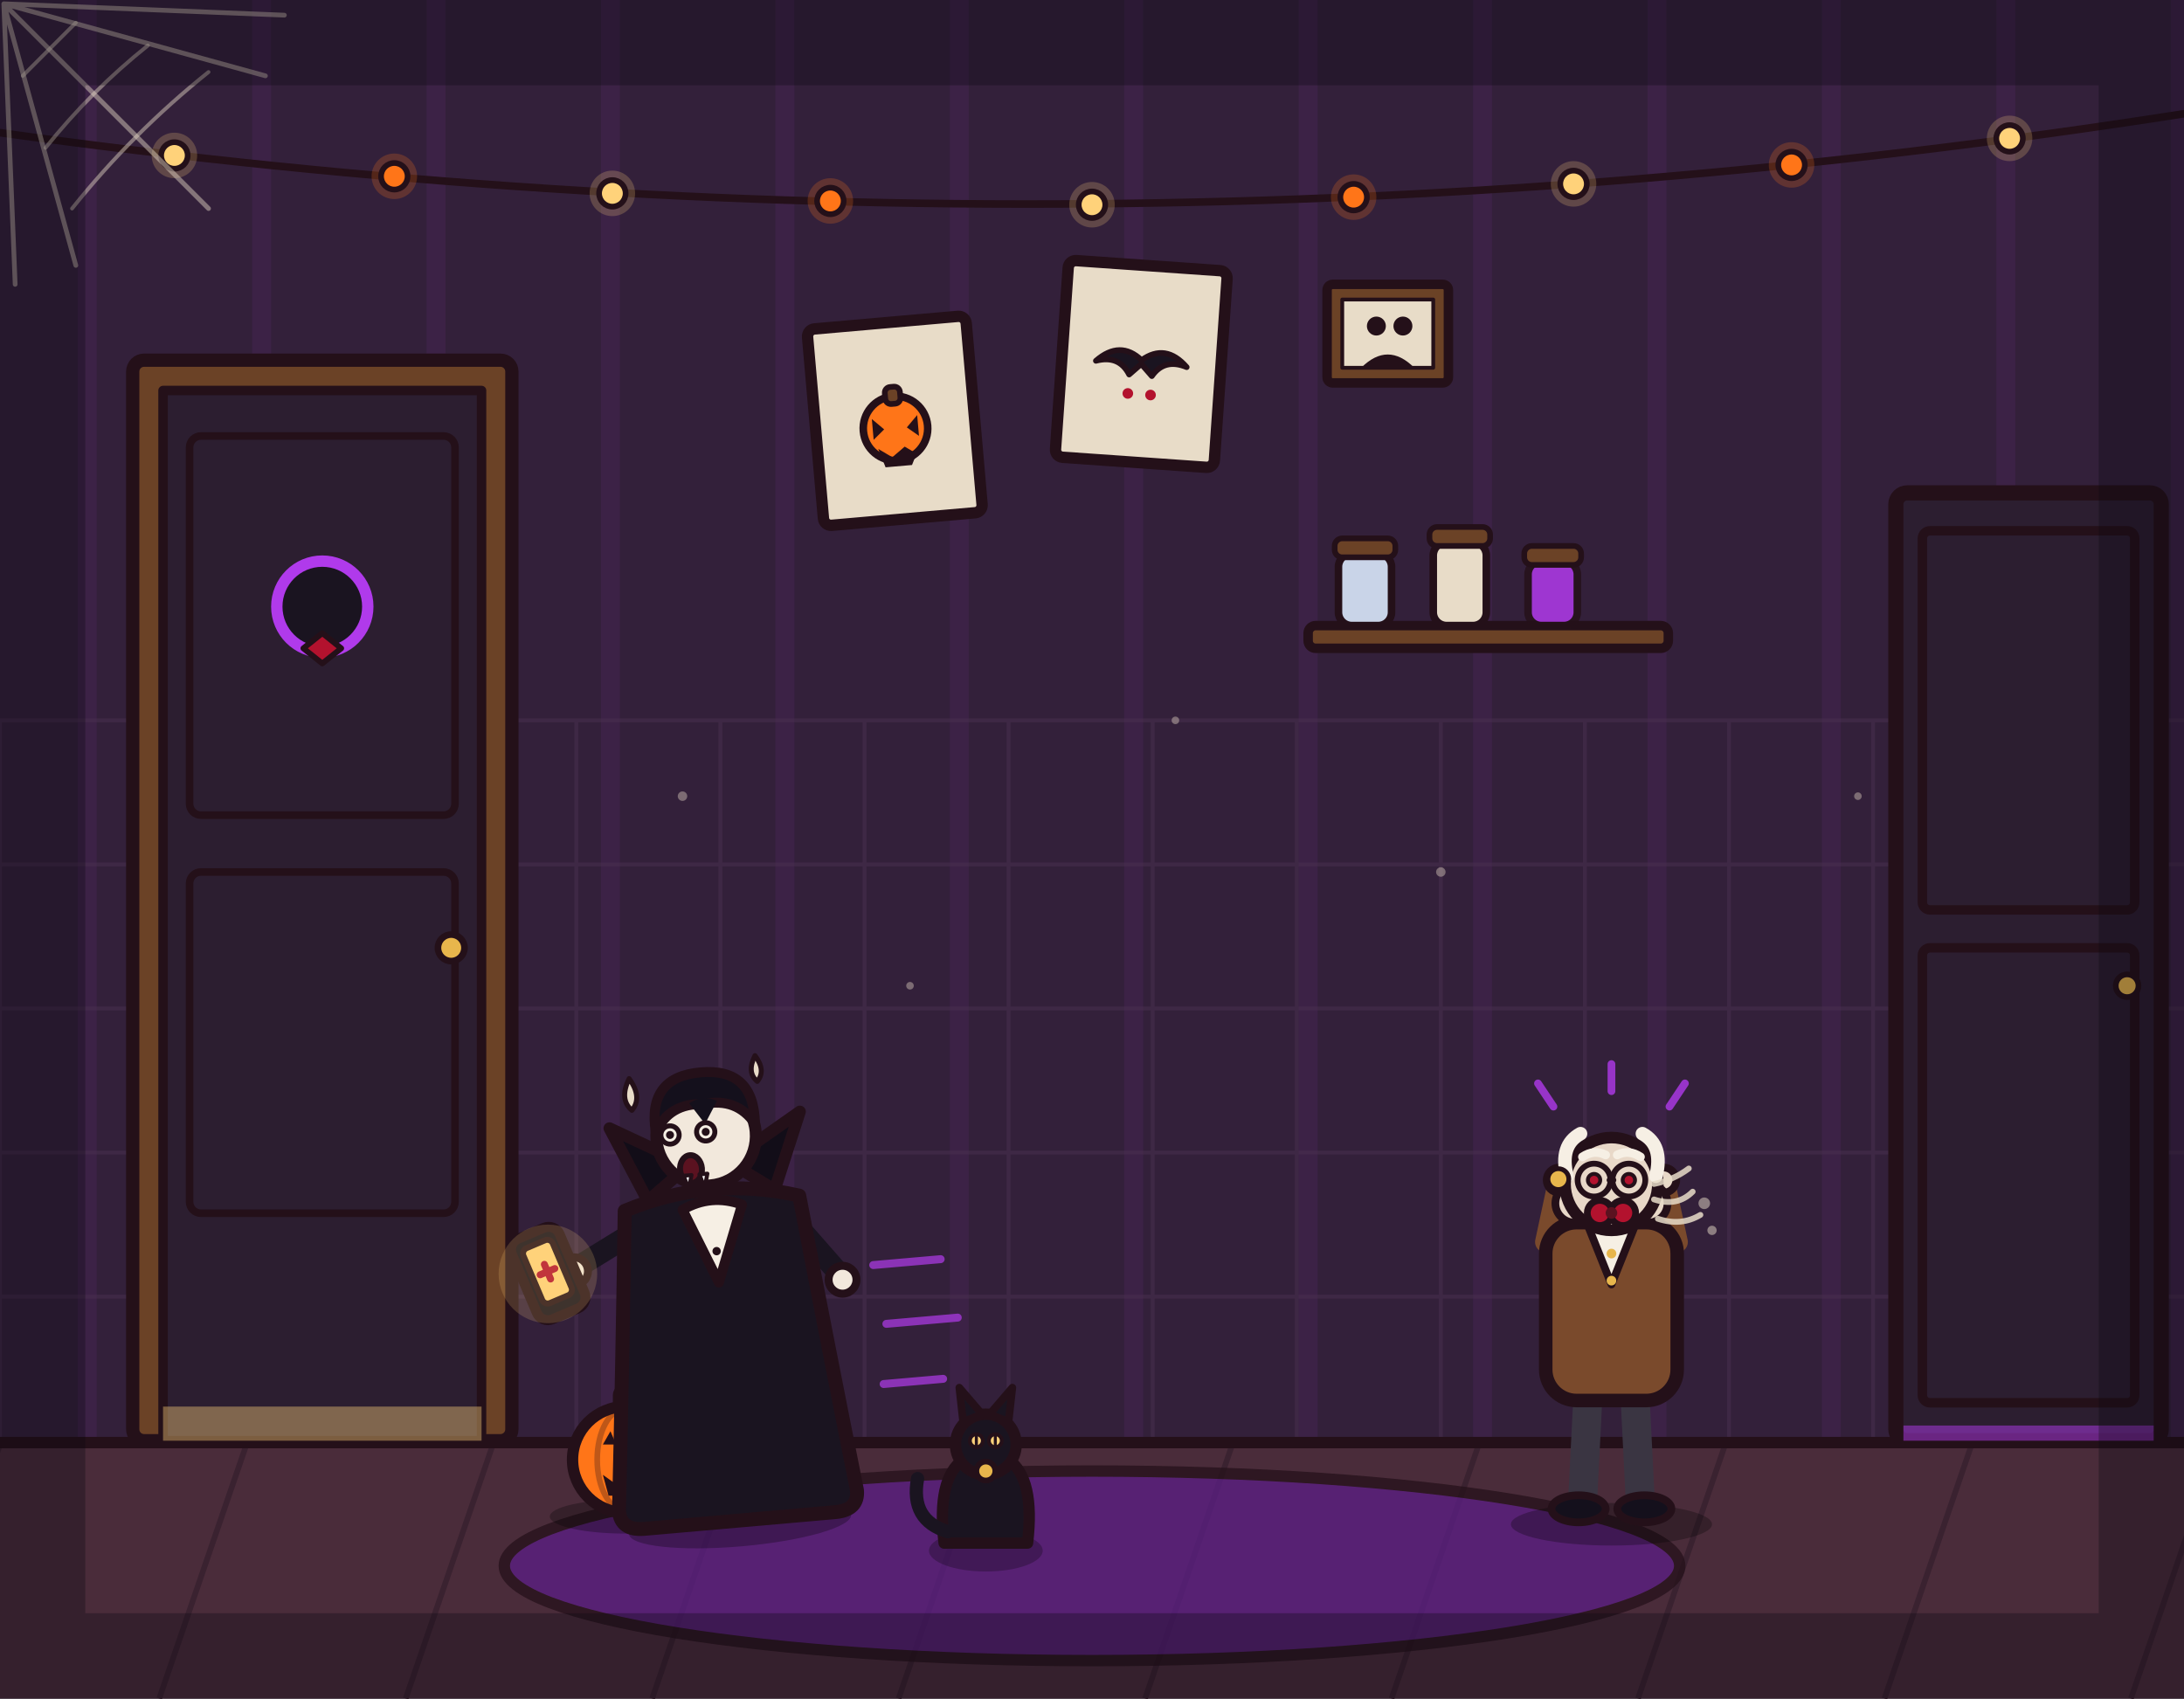
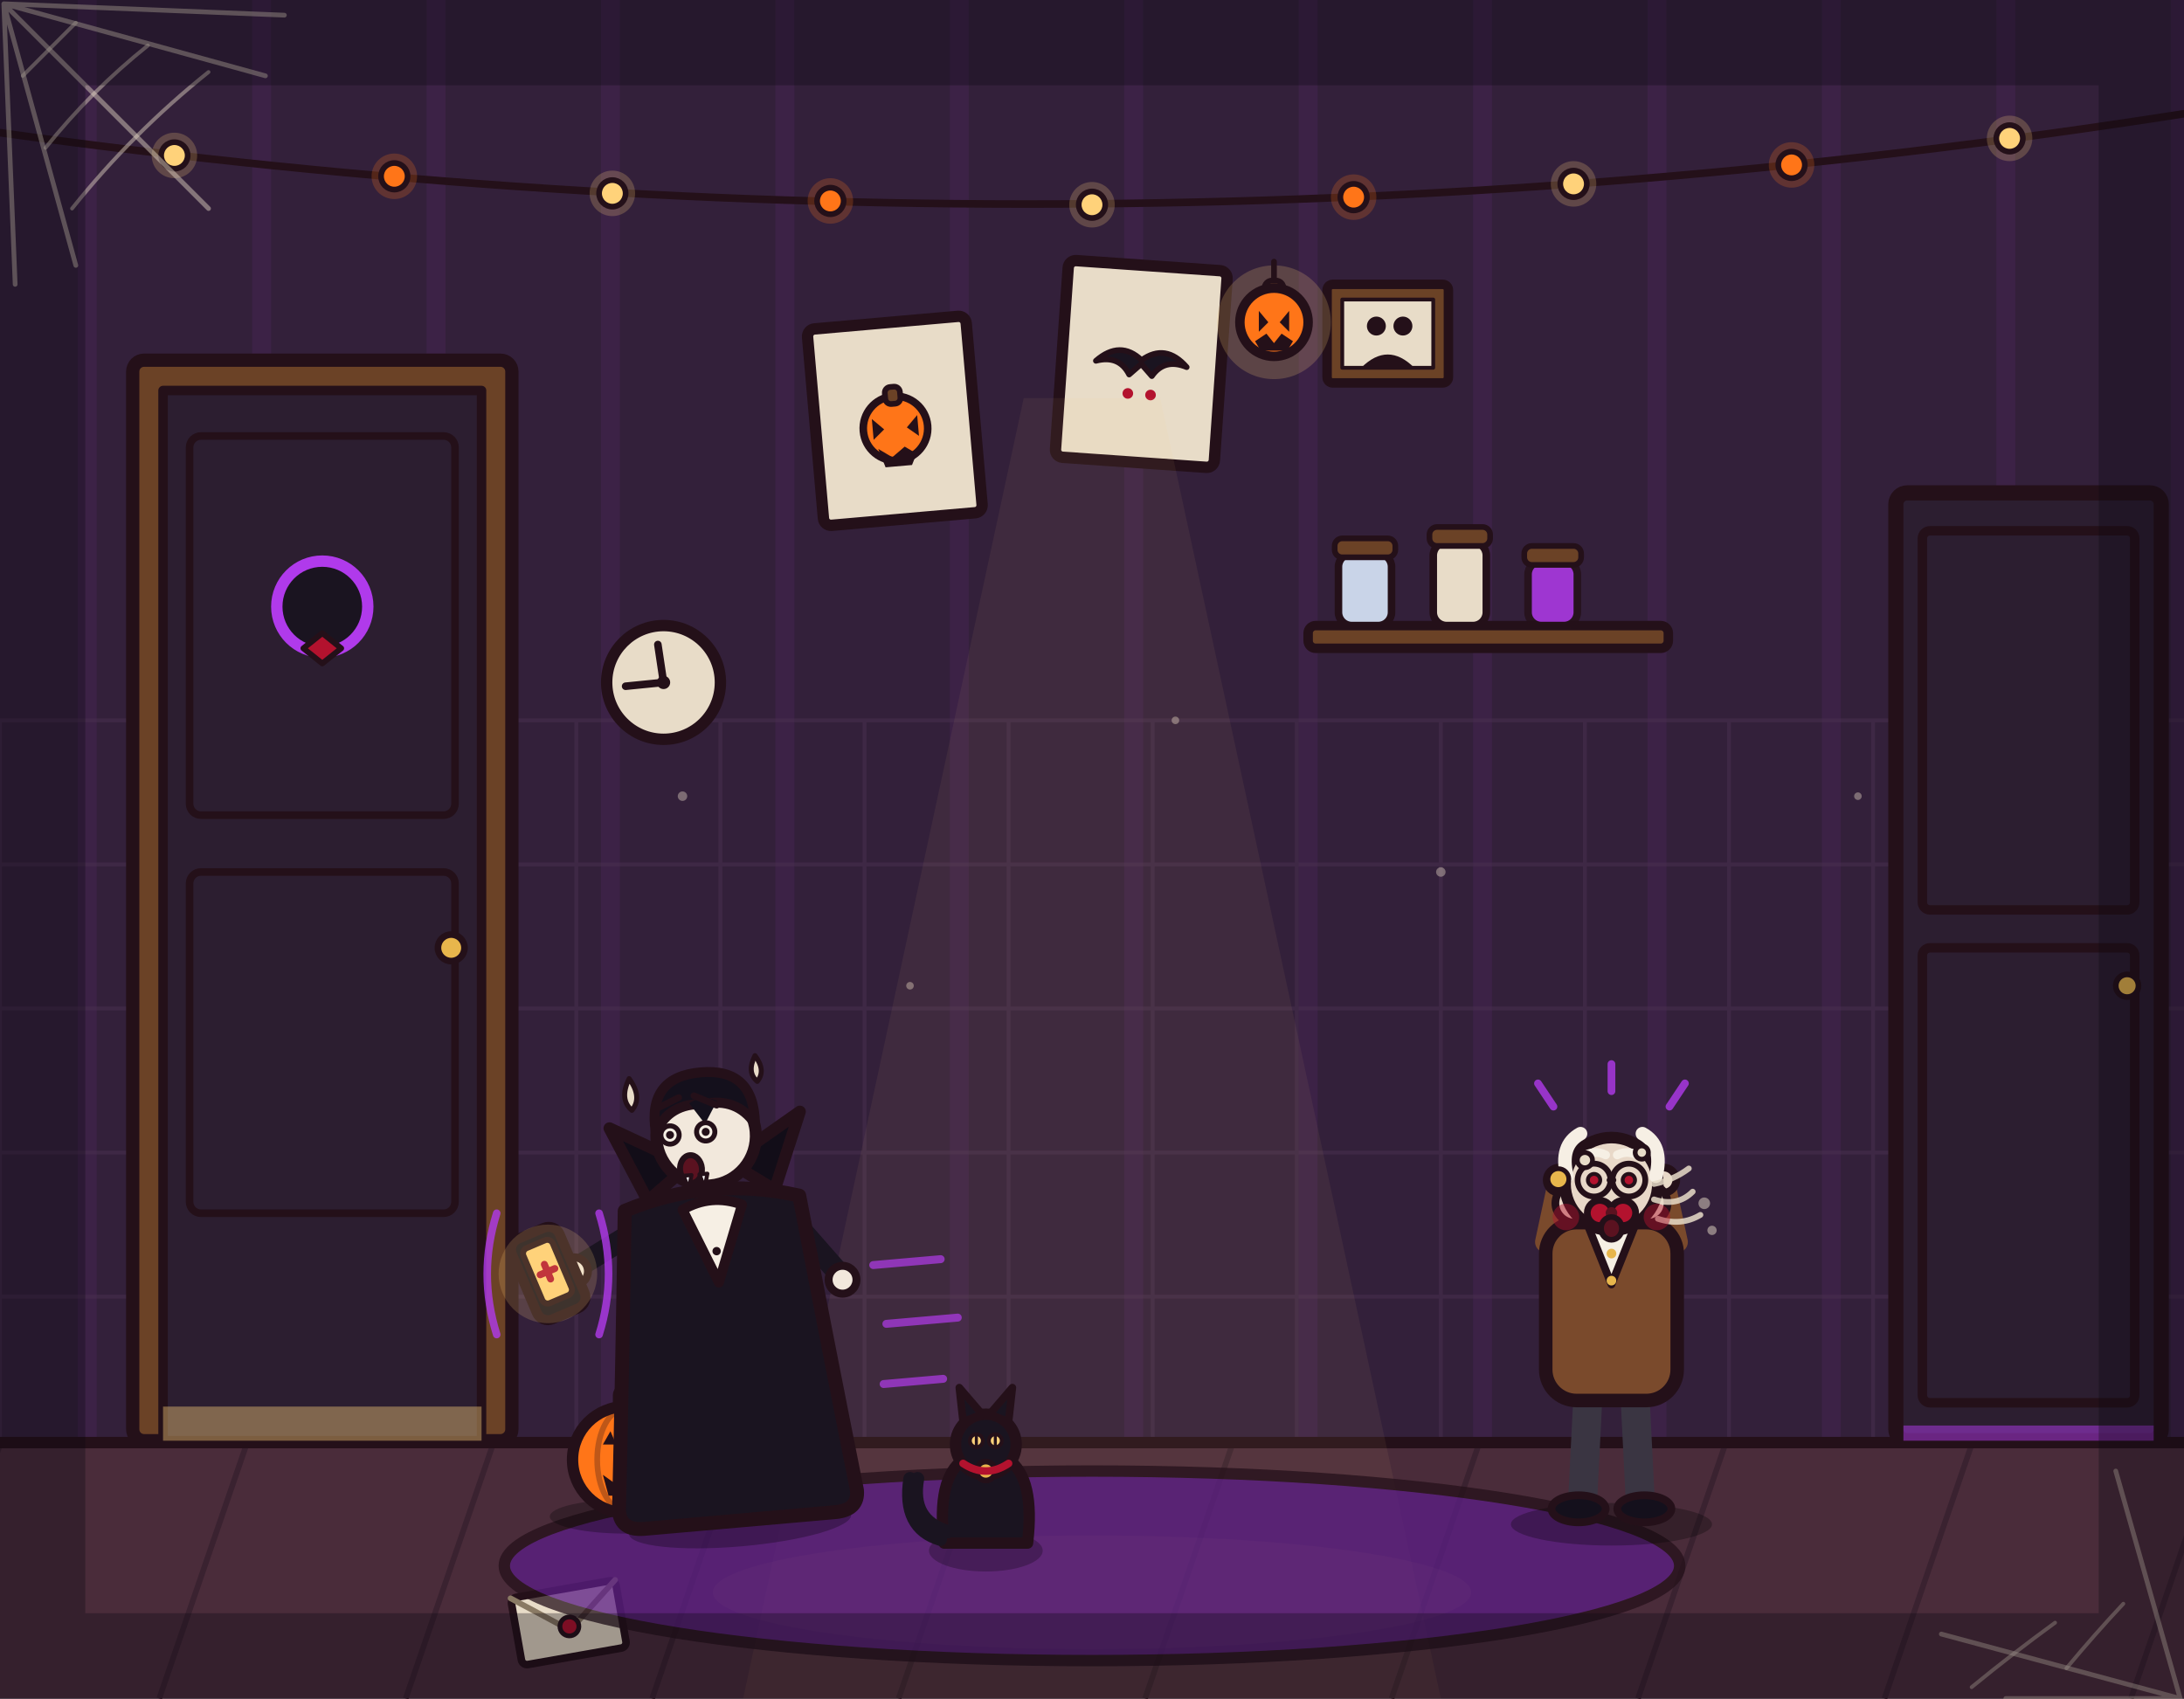
<svg xmlns="http://www.w3.org/2000/svg" viewBox="0 0 1152 896" width="1152" height="896">
  <rect x="0" y="0" width="1152" height="896" fill="#33203a" />
  <path d="M46 0V762M138 0V762M230 0V762M322 0V762M414 0V762M506 0V762M598 0V762M690 0V762M782 0V762M874 0V762M966 0V762M1058 0V762M1150 0V762" stroke="#b03aeb" stroke-width="10" opacity=".07" fill="none" />
  <path d="M0 380V762M76 380V762M152 380V762M228 380V762M304 380V762M380 380V762M456 380V762M532 380V762M608 380V762M684 380V762M760 380V762M836 380V762M912 380V762M988 380V762M1064 380V762M1140 380V762M0 380H1152M0 456H1152M0 532H1152M0 608H1152M0 684H1152M0 760H1152" stroke="#4a3050" stroke-width="2" opacity=".5" fill="none" />
  <rect x="0" y="760" width="1152" height="136" fill="#4a2c3a" />
  <path d="M0 762 L-46 896M130 762 L84 896M260 762 L214 896M390 762 L344 896M520 762 L474 896M650 762 L604 896M780 762 L734 896M910 762 L864 896M1040 762 L994 896M1170 762 L1124 896" stroke="#3a2230" stroke-width="3" fill="none" />
  <line x1="0" y1="761" x2="1152" y2="761" stroke="#241019" stroke-width="6" stroke-linecap="round" />
  <path d="M0 70 Q576 150 1152 60" fill="none" stroke="#241019" stroke-width="4" stroke-linecap="round" />
  <g stroke="#241019" stroke-width="3" stroke-linejoin="round">
    <circle cx="92" cy="82" r="12" fill="#ffd27a" opacity="0.22" stroke="none" />
    <circle cx="92" cy="82" r="7" fill="#ffd27a" />
    <circle cx="208" cy="93" r="12" fill="#ff7518" opacity="0.22" stroke="none" />
    <circle cx="208" cy="93" r="7" fill="#ff7518" />
    <circle cx="323" cy="102" r="12" fill="#ffd27a" opacity="0.22" stroke="none" />
    <circle cx="323" cy="102" r="7" fill="#ffd27a" />
    <circle cx="438" cy="106" r="12" fill="#ff7518" opacity="0.22" stroke="none" />
    <circle cx="438" cy="106" r="7" fill="#ff7518" />
    <circle cx="576" cy="108" r="12" fill="#ffd27a" opacity="0.22" stroke="none" />
    <circle cx="576" cy="108" r="7" fill="#ffd27a" />
    <circle cx="714" cy="104" r="12" fill="#ff7518" opacity="0.22" stroke="none" />
    <circle cx="714" cy="104" r="7" fill="#ff7518" />
    <circle cx="830" cy="97" r="12" fill="#ffd27a" opacity="0.22" stroke="none" />
    <circle cx="830" cy="97" r="7" fill="#ffd27a" />
    <circle cx="945" cy="87" r="12" fill="#ff7518" opacity="0.22" stroke="none" />
    <circle cx="945" cy="87" r="7" fill="#ff7518" />
    <circle cx="1060" cy="73" r="12" fill="#ffd27a" opacity="0.22" stroke="none" />
    <circle cx="1060" cy="73" r="7" fill="#ffd27a" />
  </g>
  <g transform="rotate(-5 472 222)">
    <rect x="430" y="170" width="84" height="104" rx="4" fill="#e8dcc8" stroke="#241019" stroke-width="6" stroke-linejoin="round" />
    <circle cx="472" cy="226" r="17" fill="#ff7518" stroke="#241019" stroke-width="4" stroke-linejoin="round" />
    <rect x="468" y="204" width="8" height="9" rx="3" fill="#6b4226" stroke="#241019" stroke-width="3" stroke-linejoin="round" />
    <path d="M460 220 L466 226 L460 231 Z M484 220 L478 226 L484 231 Z" fill="#241019" />
    <path d="M462 236 L469 241 L476 236 L483 241 L484 236 L479 246 L465 246 Z" fill="#241019" />
  </g>
  <g transform="rotate(4 602 192)">
    <rect x="560" y="140" width="84" height="104" rx="4" fill="#e8dcc8" stroke="#241019" stroke-width="6" stroke-linejoin="round" />
    <path d="M578 192 Q590 180 602 190 Q614 180 626 192 Q614 188 608 198 L602 192 L596 198 Q590 188 578 192 Z" fill="#1a1420" stroke="#241019" stroke-width="3" stroke-linejoin="round" />
    <circle cx="596" cy="208" r="2.8" fill="#b3122e" />
    <circle cx="608" cy="208" r="2.8" fill="#b3122e" />
  </g>
  <g>
    <path d="M2 2 L140 40 M2 2 L40 140 M2 2 L110 110 M2 2 L150 8 M2 2 L8 150" stroke="#e8dcc8" stroke-width="2.5" opacity="0.45" fill="none" stroke-linecap="round" />
    <path d="M40 12 Q26 26 12 40 M78 24 Q48 48 24 78 M110 38 Q70 70 38 110" stroke="#e8dcc8" stroke-width="2" opacity="0.45" fill="none" stroke-linecap="round" />
  </g>
  <g>
    <rect x="1000" y="260" width="140" height="500" rx="6" fill="#2c1e30" stroke="#241019" stroke-width="8" stroke-linejoin="round" stroke-linecap="round" />
    <rect x="1014" y="280" width="112" height="200" rx="4" fill="none" stroke="#241019" stroke-width="5" stroke-linejoin="round" stroke-linecap="round" />
    <rect x="1014" y="500" width="112" height="240" rx="4" fill="none" stroke="#241019" stroke-width="5" stroke-linejoin="round" stroke-linecap="round" />
    <circle cx="1122" cy="520" r="6" fill="#e8b64c" stroke="#241019" stroke-width="3" stroke-linejoin="round" stroke-linecap="round" />
    <rect x="1004" y="752" width="132" height="8" fill="#b03aeb" opacity="0.5" stroke="none" />
  </g>
  <rect x="690" y="330" width="190" height="12" rx="4" fill="#6b4226" stroke="#241019" stroke-width="5" stroke-linejoin="round" stroke-linecap="round" />
  <rect x="706" y="292" width="28" height="38" rx="7" fill="#c9d4e8" stroke="#241019" stroke-width="4" stroke-linejoin="round" stroke-linecap="round" />
  <rect x="704" y="284" width="32" height="10" rx="4" fill="#6b4226" stroke="#241019" stroke-width="3" stroke-linejoin="round" stroke-linecap="round" />
  <rect x="756" y="286" width="28" height="44" rx="7" fill="#e8dcc8" stroke="#241019" stroke-width="4" stroke-linejoin="round" stroke-linecap="round" />
  <rect x="754" y="278" width="32" height="10" rx="4" fill="#6b4226" stroke="#241019" stroke-width="3" stroke-linejoin="round" stroke-linecap="round" />
  <rect x="806" y="296" width="26" height="34" rx="7" fill="#b03aeb" stroke="#241019" stroke-width="4" stroke-linejoin="round" stroke-linecap="round" opacity="0.85" />
  <rect x="804" y="288" width="30" height="10" rx="4" fill="#6b4226" stroke="#241019" stroke-width="3" stroke-linejoin="round" stroke-linecap="round" />
  <g>
    <rect x="700" y="150" width="64" height="52" rx="3" fill="#6b4226" stroke="#241019" stroke-width="5" stroke-linejoin="round" stroke-linecap="round" />
    <rect x="708" y="158" width="48" height="36" fill="#e8dcc8" stroke="#241019" stroke-width="2" stroke-linejoin="round" />
    <circle cx="726" cy="172" r="5" fill="#241019" />
    <circle cx="740" cy="172" r="5" fill="#241019" />
    <path d="M718 194 Q732 180 746 194 Z" fill="#241019" />
  </g>
  <g fill="#e8dcc8" opacity="0.4">
    <circle cx="360" cy="420" r="2.5" />
    <circle cx="620" cy="380" r="2" />
    <circle cx="760" cy="460" r="2.5" />
    <circle cx="980" cy="420" r="2" />
    <circle cx="480" cy="520" r="2" />
+   </g>
+   <polygon points="540,210 612,210 760,896 392,896" fill="#ffd27a" opacity="0.06" />
+   <g>
+     <circle cx="350" cy="360" r="30" fill="#e8dcc8" stroke="#241019" stroke-width="6" stroke-linejoin="round" stroke-linecap="round" />
+     <line x1="350" y1="360" x2="347" y2="340" stroke="#241019" stroke-width="4" stroke-linecap="round" />
+     <line x1="350" y1="360" x2="330" y2="362" stroke="#241019" stroke-width="4" stroke-linecap="round" />
+     <circle cx="350" cy="360" r="3.5" fill="#241019" />
+   </g>
+   <g>
+     <circle cx="672" cy="170" r="30" fill="#ffd27a" opacity="0.2" stroke="none" />
+     <line x1="672" y1="138" x2="672" y2="152" stroke="#241019" stroke-width="3" stroke-linecap="round" />
+     <rect x="667" y="148" width="10" height="12" rx="4" fill="#6b4226" stroke="#241019" stroke-width="3" stroke-linejoin="round" stroke-linecap="round" />
+     <circle cx="672" cy="170" r="18" fill="#ff7518" stroke="#241019" stroke-width="5" stroke-linejoin="round" stroke-linecap="round" />
+     <path d="M664 164 L669 170 L664 175 Z M680 164 L675 170 L680 175 Z" fill="#241019" />
+     <path d="M662 180 L668 176 L672 181 L676 176 L682 180 L679 185 L665 185 Z" fill="#241019" />
+   </g>
+   <ellipse cx="576" cy="840" rx="200" ry="30" fill="#ffd27a" opacity="0.1" stroke="none" />
+   <g transform="rotate(-10 300 856)">
+     <rect x="272" y="838" width="56" height="36" rx="3" fill="#e8dcc8" stroke="#241019" stroke-width="4" stroke-linejoin="round" stroke-linecap="round" />
+     <path d="M272 838 L300 860 L328 838" fill="none" stroke="#8a7a64" stroke-width="3" stroke-linecap="round" />
+     <circle cx="300" cy="858" r="5" fill="#b3122e" stroke="#241019" stroke-width="2.5" />
+   </g>
+   <g>
+     <path d="M1150 896 L1024 862 M1150 896 L1116 776 M1150 896 L1058 896" stroke="#e8dcc8" stroke-width="2.5" opacity="0.4" fill="none" stroke-linecap="round" />
+     <path d="M1090 880 Q1105 862 1120 846 M1040 890 Q1062 872 1084 856" stroke="#e8dcc8" stroke-width="2" opacity="0.4" fill="none" stroke-linecap="round" />
  </g>
  <rect x="70" y="190" width="200" height="570" fill="#ffd27a" opacity="0.12" stroke="none" />
  <rect x="70" y="190" width="200" height="570" rx="6" fill="#6b4226" stroke="#241019" stroke-width="7" stroke-linejoin="round" />
  <rect x="86" y="206" width="168" height="554" fill="#2c1e30" stroke="#241019" stroke-width="5" stroke-linejoin="round" />
  <rect x="100" y="230" width="140" height="200" rx="6" fill="none" stroke="#241019" stroke-width="4" stroke-linejoin="round" />
  <rect x="100" y="460" width="140" height="180" rx="6" fill="none" stroke="#241019" stroke-width="4" stroke-linejoin="round" />
  <circle cx="170" cy="320" r="24" fill="#1a1420" stroke="#b03aeb" stroke-width="6" />
  <path d="M160 342 L170 334 L180 342 L170 350 Z" fill="#b3122e" stroke="#241019" stroke-width="3" stroke-linejoin="round" />
  <circle cx="238" cy="500" r="7" fill="#e8b64c" stroke="#241019" stroke-width="3.5" stroke-linejoin="round" />
  <rect x="86" y="742" width="168" height="18" fill="#ffd27a" opacity="0.4" stroke="none" />
  <ellipse cx="576" cy="826" rx="310" ry="50" fill="#5b1e86" stroke="#241019" stroke-width="6" stroke-linejoin="round" opacity="0.75" />
  <ellipse cx="330" cy="800" rx="40" ry="9" fill="#000000" opacity="0.28" stroke="none" />
  <circle cx="330" cy="770" r="28" fill="#ff7518" stroke="#241019" stroke-width="6" stroke-linejoin="round" />
  <ellipse cx="330" cy="770" rx="15" ry="27" fill="none" stroke="#241019" stroke-width="3" opacity="0.3" />
  <rect x="325" y="732" width="11" height="13" rx="4" fill="#6b4226" stroke="#241019" stroke-width="3.5" stroke-linejoin="round" />
  <path d="M318 762 L325 762 L322 755 Z" fill="#241019" />
  <path d="M342 762 L335 762 L338 755 Z" fill="#241019" />
  <path d="M318 778 L325 783 L330 778 L335 783 L342 778 L339 789 L321 789 Z" fill="#241019" />
  <g transform="translate(520 814) scale(1 1)">
    <ellipse cx="0" cy="4" rx="30" ry="11" fill="#000000" stroke-width="0" stroke-linejoin="round" stroke-linecap="round" stroke="none" opacity="0.25" />
    <path d="M-22 0 Q-26 -34 -12 -44 Q0 -50 12 -44 Q26 -34 22 0 Z" fill="#1a1420" stroke="#241019" stroke-width="6" stroke-linejoin="round" stroke-linecap="round" />
    <circle cx="0" cy="-52" r="16" fill="#1a1420" stroke="#241019" stroke-width="6" stroke-linejoin="round" stroke-linecap="round" />
    <path d="M-12 -64 L-14 -82 L-2 -68 Z" fill="#1a1420" stroke="#241019" stroke-width="4" stroke-linejoin="round" stroke-linecap="round" />
    <path d="M12 -64 L14 -82 L2 -68 Z" fill="#1a1420" stroke="#241019" stroke-width="4" stroke-linejoin="round" stroke-linecap="round" />
    <path d="M-20 -6 Q-40 -12 -36 -34" fill="none" stroke="#1a1420" stroke-width="7" stroke-linecap="round" stroke-linejoin="round" />
    <circle cx="-5" cy="-54" r="3.4" fill="#ffd27a" stroke="#241019" stroke-width="2" stroke-linejoin="round" stroke-linecap="round" />
    <circle cx="5" cy="-54" r="3.4" fill="#ffd27a" stroke="#241019" stroke-width="2" stroke-linejoin="round" stroke-linecap="round" />
    <line x1="-5" y1="-57" x2="-5" y2="-51" stroke="#241019" stroke-width="1.6" stroke-linecap="round" />
    <line x1="5" y1="-57" x2="5" y2="-51" stroke="#241019" stroke-width="1.6" stroke-linecap="round" />
    <circle cx="0" cy="-38" r="5" fill="#e8b64c" stroke="#241019" stroke-width="3" stroke-linejoin="round" stroke-linecap="round" />
  </g>
  <g transform="translate(390 800) rotate(-5) scale(1.05 1.05)">
    <ellipse cx="0" cy="4" rx="56" ry="11" fill="#000000" stroke-width="0" stroke-linejoin="round" stroke-linecap="round" stroke="none" opacity="0.28" />
    <path d="M-12 -62 L-26 -6" fill="none" stroke="#241a2e" stroke-width="15" stroke-linecap="round" stroke-linejoin="round" />
    <path d="M12 -62 L14 -6" fill="none" stroke="#241a2e" stroke-width="15" stroke-linecap="round" stroke-linejoin="round" />
    <ellipse cx="-28" cy="-4" rx="15" ry="7" fill="#14101c" stroke="#241019" stroke-width="4" stroke-linejoin="round" stroke-linecap="round" />
    <ellipse cx="16" cy="-4" rx="15" ry="7" fill="#14101c" stroke="#241019" stroke-width="4" stroke-linejoin="round" stroke-linecap="round" />
    <line x1="78" y1="-120" x2="112" y2="-120" stroke="#b03aeb" stroke-width="4" stroke-linecap="round" opacity="0.7" />
    <line x1="82" y1="-90" x2="118" y2="-90" stroke="#b03aeb" stroke-width="4" stroke-linecap="round" opacity="0.7" />
    <line x1="78" y1="-60" x2="108" y2="-60" stroke="#b03aeb" stroke-width="4" stroke-linecap="round" opacity="0.7" />
    <path d="M-38 -148 L-70 -132" fill="none" stroke="#1a1420" stroke-width="11" stroke-linecap="round" stroke-linejoin="round" />
    <circle cx="-72" cy="-130" r="7" fill="#f2e8dc" stroke="#241019" stroke-width="4" stroke-linejoin="round" stroke-linecap="round" />
    <g transform="rotate(-18 -85 -130)">
      <rect x="-98" y="-152" width="26" height="44" rx="6" fill="#14101c" stroke="#241019" stroke-width="5" stroke-linejoin="round" />
      <rect x="-93" y="-146" width="16" height="30" rx="3" fill="#ffd27a" stroke="#241019" stroke-width="3" stroke-linejoin="round" />
      <line x1="-89" y1="-131" x2="-81" y2="-131" stroke="#b3122e" stroke-width="3.5" stroke-linecap="round" />
      <line x1="-85" y1="-135" x2="-85" y2="-127" stroke="#b3122e" stroke-width="3.5" stroke-linecap="round" />
    </g>
    <path d="M38 -148 L60 -118" fill="none" stroke="#1a1420" stroke-width="11" stroke-linecap="round" stroke-linejoin="round" />
    <circle cx="62" cy="-114" r="7" fill="#f2e8dc" stroke="#241019" stroke-width="4" stroke-linejoin="round" stroke-linecap="round" />
    <path d="M-44 -158 Q-52 -80 -60 -8 Q-60 2 -48 2 L48 2 Q60 2 60 -8 Q52 -80 44 -158 Q0 -172 -44 -158 Z" fill="#1a1420" stroke="#241019" stroke-width="7" stroke-linejoin="round" stroke-linecap="round" />
    <path d="M-32 -162 L-48 -200 L-10 -178 Z" fill="#120d18" stroke="#241019" stroke-width="6" stroke-linejoin="round" stroke-linecap="round" />
    <path d="M32 -162 L48 -200 L10 -178 Z" fill="#120d18" stroke="#241019" stroke-width="6" stroke-linejoin="round" stroke-linecap="round" />
    <path d="M-15 -156 L0 -118 L15 -156 Q0 -163 -15 -156 Z" fill="#f6efe4" stroke="#241019" stroke-width="5" stroke-linejoin="round" stroke-linecap="round" />
    <circle cx="0" cy="-192" r="25" fill="#f2e8dc" stroke="#241019" stroke-width="6" stroke-linejoin="round" stroke-linecap="round" />
    <path d="M-25 -196 Q-27 -224 0 -224 Q27 -224 25 -196 Q17 -210 0 -208 Q-17 -210 -25 -196 Z" fill="#14101c" stroke="#241019" stroke-width="5" stroke-linejoin="round" stroke-linecap="round" />
    <path d="M-7 -209 L0 -198 L7 -209 Q0 -213 -7 -209 Z" fill="#14101c" stroke-width="0" stroke-linejoin="round" stroke-linecap="round" stroke="none" />
    <circle cx="-18" cy="-194" r="4.6" fill="#f6efe4" stroke="#241019" stroke-width="2.5" stroke-linejoin="round" stroke-linecap="round" />
    <circle cx="-18" cy="-194" r="2" fill="#241019" stroke-width="0" stroke-linejoin="round" stroke-linecap="round" stroke="none" />
    <circle cx="0" cy="-194" r="4.6" fill="#f6efe4" stroke="#241019" stroke-width="2.5" stroke-linejoin="round" stroke-linecap="round" />
    <circle cx="0" cy="-194" r="2" fill="#241019" stroke-width="0" stroke-linejoin="round" stroke-linecap="round" stroke="none" />
    <ellipse cx="-9" cy="-176" rx="5.5" ry="7" fill="#5b1220" stroke="#241019" stroke-width="3" stroke-linejoin="round" stroke-linecap="round" />
    <path d="M-13 -173 L-9 -173 L-11 -166 Z" fill="#ffffff" stroke="#241019" stroke-width="2" stroke-linejoin="round" stroke-linecap="round" />
    <path d="M-5 -173 L-1 -173 L-3 -166 Z" fill="#ffffff" stroke="#241019" stroke-width="2" stroke-linejoin="round" stroke-linecap="round" />
    <path d="M-36 -224 Q-30 -214 -36 -208 Q-42 -214 -36 -224 Z" fill="#e8dcc8" stroke="#241019" stroke-width="2.5" stroke-linejoin="round" />
    <path d="M28 -230 Q33 -222 28 -217 Q23 -222 28 -230 Z" fill="#e8dcc8" stroke="#241019" stroke-width="2.5" stroke-linejoin="round" />
  </g>
  <g transform="translate(850 800) scale(1.02 1.02)">
    <ellipse cx="0" cy="4" rx="52" ry="11" fill="#000000" stroke-width="0" stroke-linejoin="round" stroke-linecap="round" stroke="none" opacity="0.28" />
    <path d="M-12 -66 L-15 -6" fill="none" stroke="#3a3542" stroke-width="15" stroke-linecap="round" stroke-linejoin="round" />
    <path d="M12 -66 L15 -6" fill="none" stroke="#3a3542" stroke-width="15" stroke-linecap="round" stroke-linejoin="round" />
    <ellipse cx="-17" cy="-4" rx="14" ry="7" fill="#14101c" stroke="#241019" stroke-width="4" stroke-linejoin="round" stroke-linecap="round" />
    <ellipse cx="17" cy="-4" rx="14" ry="7" fill="#14101c" stroke="#241019" stroke-width="4" stroke-linejoin="round" stroke-linecap="round" />
    <path d="M-34 -142 L-28 -170" fill="none" stroke="#7a4a2c" stroke-width="11" stroke-linecap="round" stroke-linejoin="round" />
    <circle cx="-27" cy="-174" r="6.5" fill="#e8d8c8" stroke="#241019" stroke-width="4" stroke-linejoin="round" stroke-linecap="round" />
    <path d="M34 -142 L28 -170" fill="none" stroke="#7a4a2c" stroke-width="11" stroke-linecap="round" stroke-linejoin="round" />
    <circle cx="27" cy="-174" r="6.5" fill="#e8d8c8" stroke="#241019" stroke-width="4" stroke-linejoin="round" stroke-linecap="round" />
    <rect x="-34" y="-152" width="68" height="92" rx="16" fill="#7a4a2c" stroke="#241019" stroke-width="7" stroke-linejoin="round" stroke-linecap="round" />
    <path d="M-12 -150 L0 -120 L12 -150 Z" fill="#f6efe4" stroke="#241019" stroke-width="4" stroke-linejoin="round" stroke-linecap="round" />
    <circle cx="0" cy="-136" r="2.5" fill="#e8b64c" stroke-width="0" stroke-linejoin="round" stroke-linecap="round" stroke="none" />
    <circle cx="0" cy="-122" r="2.5" fill="#e8b64c" stroke-width="0" stroke-linejoin="round" stroke-linecap="round" stroke="none" />
    <line x1="-30" y1="-212" x2="-38" y2="-224" stroke="#b03aeb" stroke-width="4" stroke-linecap="round" opacity="0.8" />
    <line x1="0" y1="-220" x2="0" y2="-234" stroke="#b03aeb" stroke-width="4" stroke-linecap="round" opacity="0.8" />
    <line x1="30" y1="-212" x2="38" y2="-224" stroke="#b03aeb" stroke-width="4" stroke-linecap="round" opacity="0.8" />
    <circle cx="-19" cy="-162" r="10" fill="#e8d8c8" stroke="#241019" stroke-width="4" stroke-linejoin="round" stroke-linecap="round" />
    <circle cx="19" cy="-162" r="10" fill="#e8d8c8" stroke="#241019" stroke-width="4" stroke-linejoin="round" stroke-linecap="round" />
    <circle cx="0" cy="-172" r="24" fill="#e8d8c8" stroke="#241019" stroke-width="6" stroke-linejoin="round" stroke-linecap="round" />
    <path d="M-23 -176 Q-27 -192 -16 -198" fill="none" stroke="#f6efe4" stroke-width="7" stroke-linecap="round" stroke-linejoin="round" />
    <path d="M23 -176 Q27 -192 16 -198" fill="none" stroke="#f6efe4" stroke-width="7" stroke-linecap="round" stroke-linejoin="round" />
    <path d="M-15 -186 Q-9 -190 -3 -187" fill="none" stroke="#f6efe4" stroke-width="4.5" stroke-linecap="round" />
    <path d="M3 -187 Q9 -190 15 -186" fill="none" stroke="#f6efe4" stroke-width="4.5" stroke-linecap="round" />
    <circle cx="-9" cy="-174" r="3.2" fill="#b3122e" stroke="#241019" stroke-width="2" stroke-linejoin="round" stroke-linecap="round" />
    <circle cx="9" cy="-174" r="3.2" fill="#b3122e" stroke="#241019" stroke-width="2" stroke-linejoin="round" stroke-linecap="round" />
    <circle cx="-9" cy="-174" r="8.5" fill="none" stroke="#241019" stroke-width="3" stroke-linejoin="round" stroke-linecap="round" />
    <circle cx="9" cy="-174" r="8.5" fill="none" stroke="#241019" stroke-width="3" stroke-linejoin="round" stroke-linecap="round" />
    <line x1="-1" y1="-174" x2="1" y2="-174" stroke="#241019" stroke-width="3" stroke-linecap="round" />
    <circle cx="-6" cy="-157" r="6.5" fill="#b3122e" stroke="#241019" stroke-width="3.5" stroke-linejoin="round" stroke-linecap="round" />
    <circle cx="6" cy="-157" r="6.5" fill="#b3122e" stroke="#241019" stroke-width="3.5" stroke-linejoin="round" stroke-linecap="round" />
    <circle cx="0" cy="-157" r="3" fill="#5b1220" stroke-width="0" stroke-linejoin="round" stroke-linecap="round" stroke="none" />
    <path d="M22 -164 Q34 -160 42 -168" fill="none" stroke="#e8dcc8" stroke-width="3" stroke-linecap="round" opacity="0.85" />
    <path d="M24 -154 Q36 -150 46 -156" fill="none" stroke="#e8dcc8" stroke-width="3" stroke-linecap="round" opacity="0.85" />
    <path d="M22 -172 Q32 -174 40 -180" fill="none" stroke="#e8dcc8" stroke-width="3" stroke-linecap="round" opacity="0.85" />
    <circle cx="48" cy="-162" r="3" fill="#e8dcc8" opacity="0.5" stroke="none" />
    <circle cx="52" cy="-148" r="2.4" fill="#e8dcc8" opacity="0.5" stroke="none" />
  </g>
  <circle cx="289" cy="672" r="26" fill="#ffd27a" opacity="0.18" stroke="none" />
  <circle cx="378" cy="660" r="2.2" fill="#241019" />
  <circle cx="379" cy="672" r="2.2" fill="#241019" />
  <circle cx="822" cy="622" r="5.5" fill="#e8b64c" stroke="#241019" stroke-width="2.5" stroke-linejoin="round" stroke-linecap="round" />
+   <circle cx="836" cy="612" r="4" fill="#e8dcc8" stroke="#241019" stroke-width="2.5" />
+   <circle cx="866" cy="608" r="3.5" fill="#e8dcc8" stroke="#241019" stroke-width="2.5" />
+   <circle cx="826" cy="642" r="7" fill="#b3122e" opacity="0.45" />
+   <circle cx="874" cy="642" r="7" fill="#b3122e" opacity="0.45" />
+   <ellipse cx="850" cy="648" rx="5.5" ry="6" fill="#5b1220" stroke="#241019" stroke-width="3" />
+   <path d="M346 585 L358 579" stroke="#241019" stroke-width="3.5" stroke-linecap="round" fill="none" />
+   <path d="M366 578 L378 583" stroke="#241019" stroke-width="3.5" stroke-linecap="round" fill="none" />
+   <path d="M262 640 Q252 672 262 704" stroke="#b03aeb" stroke-width="4" stroke-linecap="round" fill="none" opacity="0.8" />
+   <path d="M316 640 Q326 672 316 704" stroke="#b03aeb" stroke-width="4" stroke-linecap="round" fill="none" opacity="0.8" />
+   <path d="M496 812 Q476 806 480 780" stroke="#1a1420" stroke-width="7" stroke-linecap="round" fill="none" />
+   <path d="M508 772 Q520 780 532 772" stroke="#b3122e" stroke-width="4" stroke-linecap="round" fill="none" />
  <rect x="0" y="0" width="1152" height="896" fill="none" stroke="#0b0710" stroke-width="90" opacity="0.32" />
</svg>
